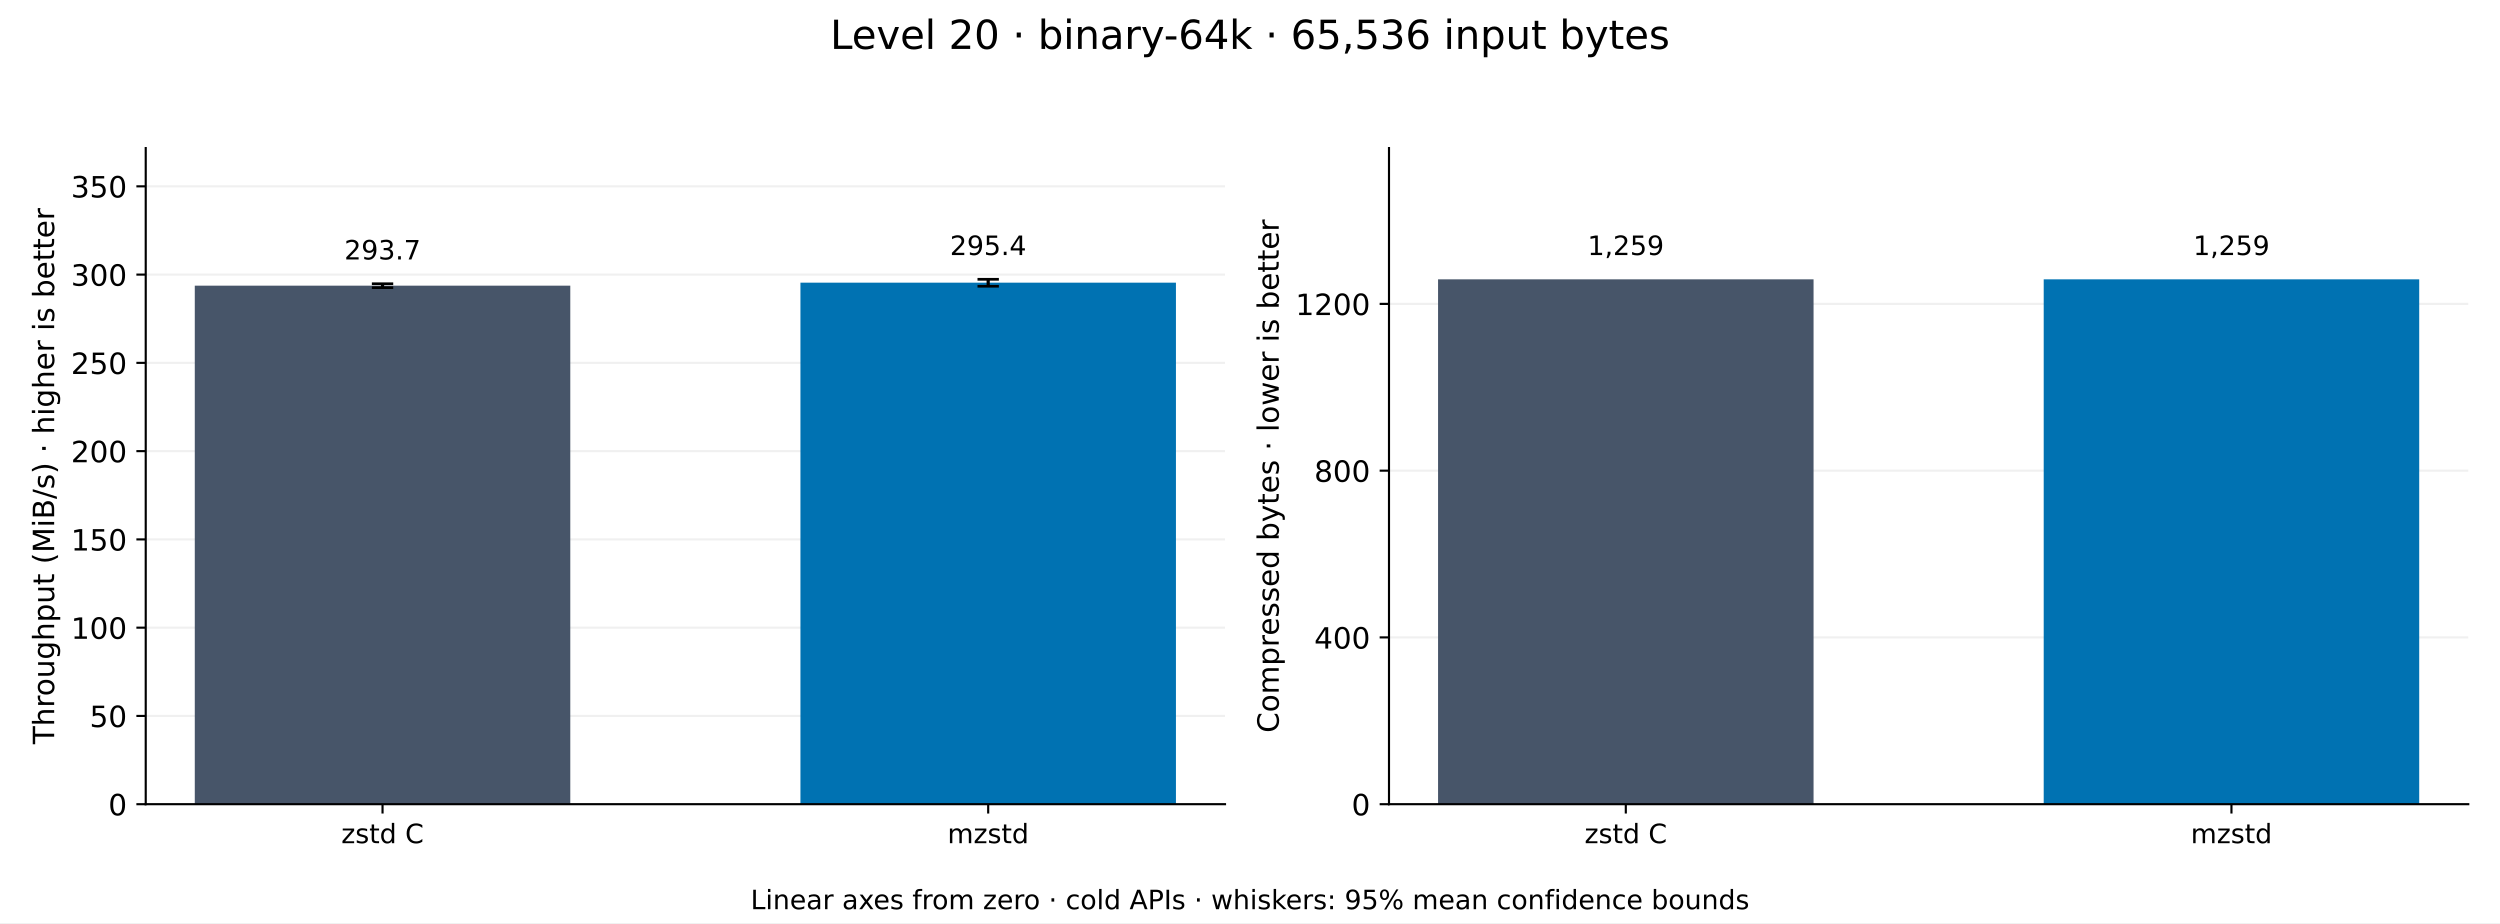
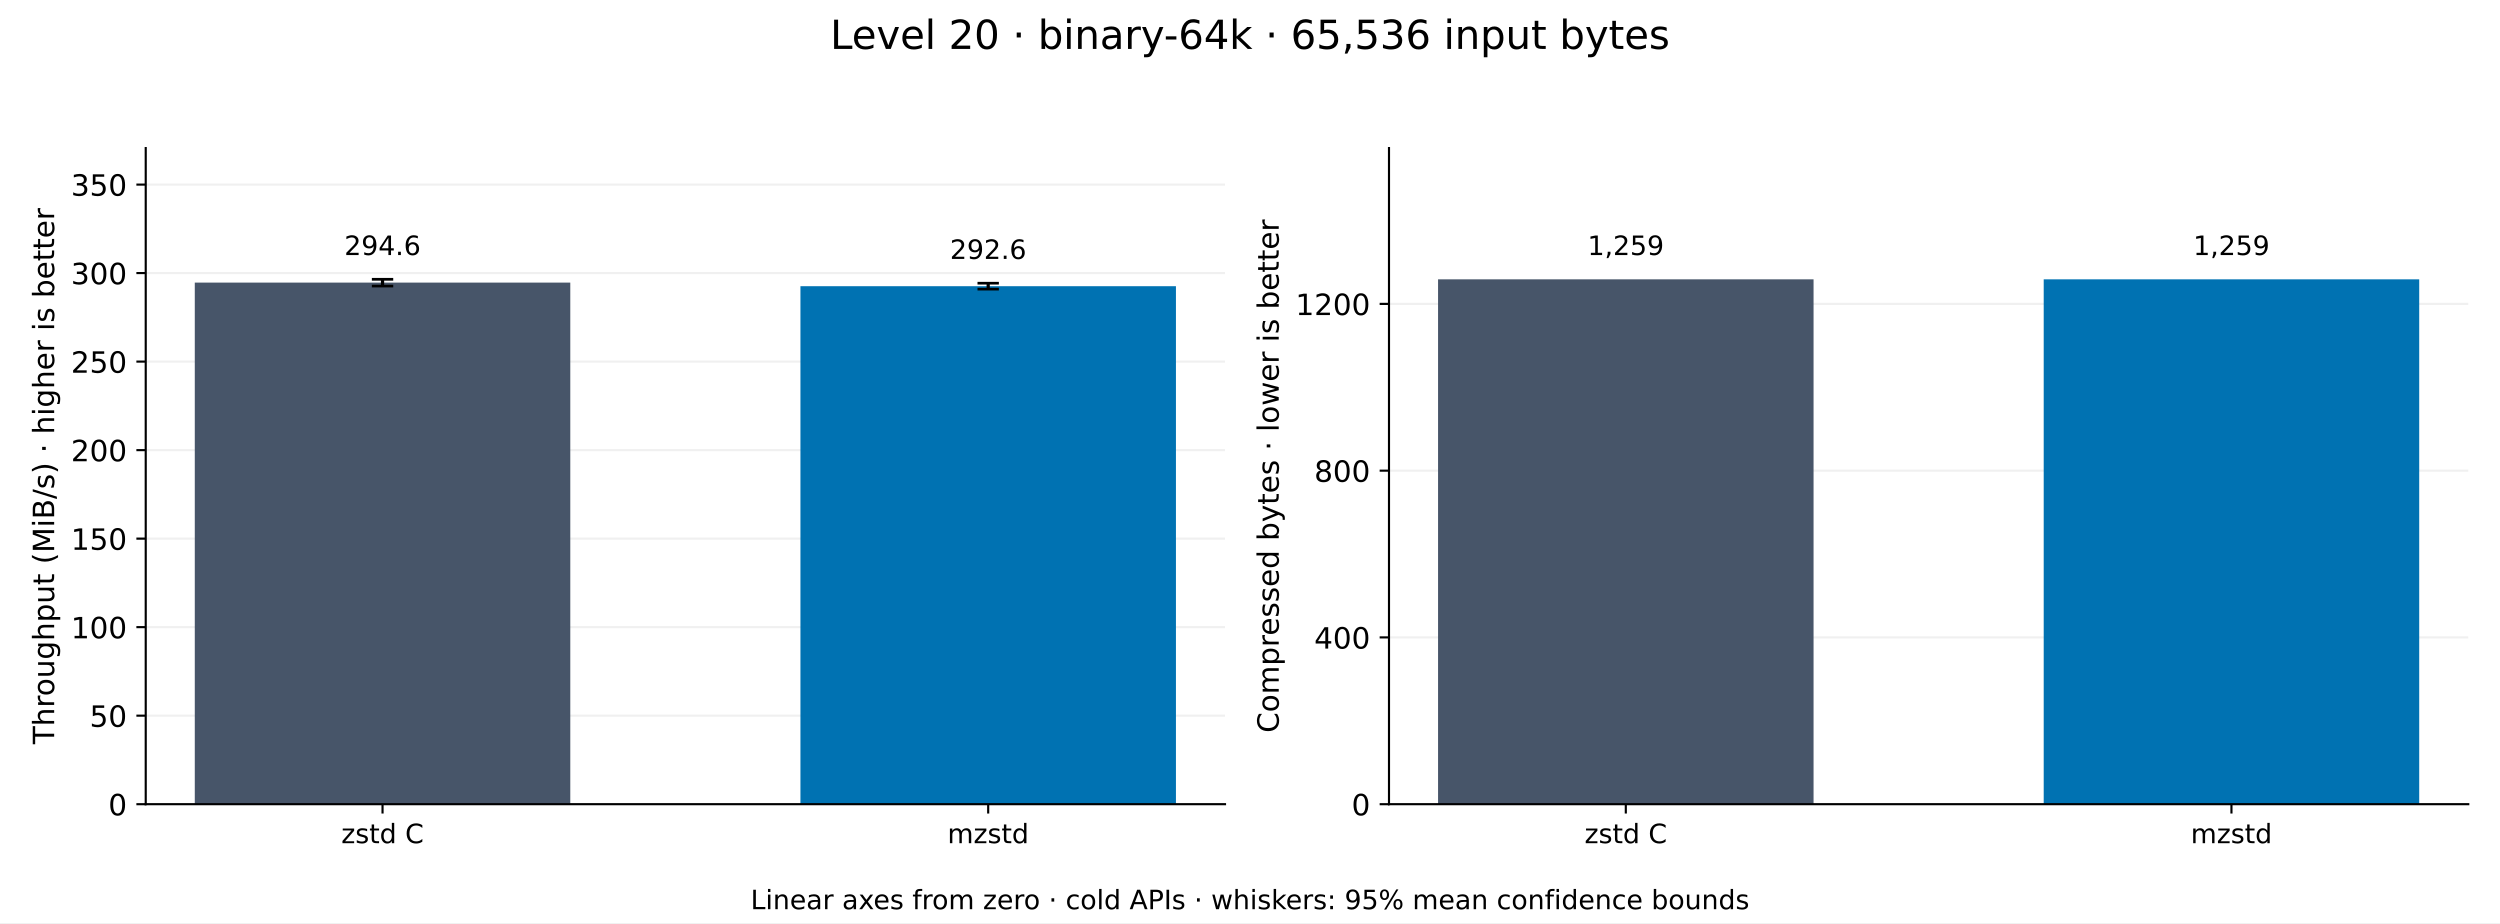
<svg xmlns="http://www.w3.org/2000/svg" xmlns:xlink="http://www.w3.org/1999/xlink" width="936pt" height="345.6pt" viewBox="0 0 936 345.6" version="1.1">
  <defs>
    <style type="text/css">*{stroke-linejoin: round; stroke-linecap: butt}</style>
  </defs>
  <g id="figure_1">
    <g id="patch_1">
      <path d="M 0 345.6 L 936 345.6 L 936 0 L 0 0 z " style="fill: #ffffff" />
    </g>
    <g id="axes_1">
      <g id="patch_2">
        <path d="M 54.56 301.088 L 458.64 301.088 L 458.64 55.44 L 54.56 55.44 z " style="fill: #ffffff" />
      </g>
      <g id="matplotlib.axis_1">
        <g id="xtick_1">
          <g id="line2d_1">
            <defs>
              <path id="mcbfd24ea1b" d="M 0 0 L 0 3.5 " style="stroke: #000000; stroke-width: 0.8" />
            </defs>
            <g>
              <use xlink:href="#mcbfd24ea1b" x="143.222" y="301.088" style="stroke: #000000; stroke-width: 0.8" />
            </g>
          </g>
          <g id="text_1">
            <text style="font-size: 10px; font-family: 'DejaVu Sans', 'Bitstream Vera Sans', 'Computer Modern Sans Serif', 'Lucida Grande', 'Verdana', 'Geneva', 'Lucid', 'Arial', 'Helvetica', 'Avant Garde', sans-serif; text-anchor: middle" x="143.222" y="315.686" transform="rotate(-0 143.2218 315.6864)">zstd C</text>
          </g>
        </g>
        <g id="xtick_2">
          <g id="line2d_2">
            <g>
              <use xlink:href="#mcbfd24ea1b" x="369.978" y="301.088" style="stroke: #000000; stroke-width: 0.8" />
            </g>
          </g>
          <g id="text_2">
            <text style="font-size: 10px; font-family: 'DejaVu Sans', 'Bitstream Vera Sans', 'Computer Modern Sans Serif', 'Lucida Grande', 'Verdana', 'Geneva', 'Lucid', 'Arial', 'Helvetica', 'Avant Garde', sans-serif; text-anchor: middle" x="369.978" y="315.686" transform="rotate(-0 369.9782 315.6864)">mzstd</text>
          </g>
        </g>
      </g>
      <g id="matplotlib.axis_2">
        <g id="ytick_1">
          <g id="line2d_3">
            <path d="M 54.56 301.088 L 458.64 301.088 " clip-path="url(#p4144bda285)" style="fill: none; stroke: #b0b0b0; stroke-opacity: 0.18; stroke-width: 0.8; stroke-linecap: square" />
          </g>
          <g id="line2d_4">
            <defs>
              <path id="m862e928616" d="M 0 0 L -3.5 0 " style="stroke: #000000; stroke-width: 0.8" />
            </defs>
            <g>
              <use xlink:href="#m862e928616" x="54.56" y="301.088" style="stroke: #000000; stroke-width: 0.8" />
            </g>
          </g>
          <g id="text_3">
            <text style="font-size: 11px; font-family: 'DejaVu Sans', 'Bitstream Vera Sans', 'Computer Modern Sans Serif', 'Lucida Grande', 'Verdana', 'Geneva', 'Lucid', 'Arial', 'Helvetica', 'Avant Garde', sans-serif; text-anchor: end" x="47.56" y="305.267" transform="rotate(-0 47.56 305.2671)">0</text>
          </g>
        </g>
        <g id="ytick_2">
          <g id="line2d_5">
-             <path d="M 54.56 268.041 L 458.64 268.041 " clip-path="url(#p4144bda285)" style="fill: none; stroke: #b0b0b0; stroke-opacity: 0.18; stroke-width: 0.8; stroke-linecap: square" />
+             <path d="M 54.56 267.947 L 458.64 267.947 " clip-path="url(#p4144bda285)" style="fill: none; stroke: #b0b0b0; stroke-opacity: 0.18; stroke-width: 0.8; stroke-linecap: square" />
          </g>
          <g id="line2d_6">
            <g>
-               <use xlink:href="#m862e928616" x="54.56" y="268.041" style="stroke: #000000; stroke-width: 0.8" />
+               <use xlink:href="#m862e928616" x="54.56" y="267.947" style="stroke: #000000; stroke-width: 0.8" />
            </g>
          </g>
          <g id="text_4">
-             <text style="font-size: 11px; font-family: 'DejaVu Sans', 'Bitstream Vera Sans', 'Computer Modern Sans Serif', 'Lucida Grande', 'Verdana', 'Geneva', 'Lucid', 'Arial', 'Helvetica', 'Avant Garde', sans-serif; text-anchor: end" x="47.56" y="272.22" transform="rotate(-0 47.56 272.2203)">50</text>
+             <text style="font-size: 11px; font-family: 'DejaVu Sans', 'Bitstream Vera Sans', 'Computer Modern Sans Serif', 'Lucida Grande', 'Verdana', 'Geneva', 'Lucid', 'Arial', 'Helvetica', 'Avant Garde', sans-serif; text-anchor: end" x="47.56" y="272.126" transform="rotate(-0 47.56 272.1265)">50</text>
          </g>
        </g>
        <g id="ytick_3">
          <g id="line2d_7">
-             <path d="M 54.56 234.994 L 458.64 234.994 " clip-path="url(#p4144bda285)" style="fill: none; stroke: #b0b0b0; stroke-opacity: 0.18; stroke-width: 0.8; stroke-linecap: square" />
+             <path d="M 54.56 234.807 L 458.64 234.807 " clip-path="url(#p4144bda285)" style="fill: none; stroke: #b0b0b0; stroke-opacity: 0.18; stroke-width: 0.8; stroke-linecap: square" />
          </g>
          <g id="line2d_8">
            <g>
-               <use xlink:href="#m862e928616" x="54.56" y="234.994" style="stroke: #000000; stroke-width: 0.8" />
+               <use xlink:href="#m862e928616" x="54.56" y="234.807" style="stroke: #000000; stroke-width: 0.8" />
            </g>
          </g>
          <g id="text_5">
-             <text style="font-size: 11px; font-family: 'DejaVu Sans', 'Bitstream Vera Sans', 'Computer Modern Sans Serif', 'Lucida Grande', 'Verdana', 'Geneva', 'Lucid', 'Arial', 'Helvetica', 'Avant Garde', sans-serif; text-anchor: end" x="47.56" y="239.173" transform="rotate(-0 47.56 239.1734)">100</text>
+             <text style="font-size: 11px; font-family: 'DejaVu Sans', 'Bitstream Vera Sans', 'Computer Modern Sans Serif', 'Lucida Grande', 'Verdana', 'Geneva', 'Lucid', 'Arial', 'Helvetica', 'Avant Garde', sans-serif; text-anchor: end" x="47.56" y="238.986" transform="rotate(-0 47.56 238.9859)">100</text>
          </g>
        </g>
        <g id="ytick_4">
          <g id="line2d_9">
-             <path d="M 54.56 201.947 L 458.64 201.947 " clip-path="url(#p4144bda285)" style="fill: none; stroke: #b0b0b0; stroke-opacity: 0.18; stroke-width: 0.8; stroke-linecap: square" />
+             <path d="M 54.56 201.666 L 458.64 201.666 " clip-path="url(#p4144bda285)" style="fill: none; stroke: #b0b0b0; stroke-opacity: 0.18; stroke-width: 0.8; stroke-linecap: square" />
          </g>
          <g id="line2d_10">
            <g>
-               <use xlink:href="#m862e928616" x="54.56" y="201.947" style="stroke: #000000; stroke-width: 0.8" />
+               <use xlink:href="#m862e928616" x="54.56" y="201.666" style="stroke: #000000; stroke-width: 0.8" />
            </g>
          </g>
          <g id="text_6">
-             <text style="font-size: 11px; font-family: 'DejaVu Sans', 'Bitstream Vera Sans', 'Computer Modern Sans Serif', 'Lucida Grande', 'Verdana', 'Geneva', 'Lucid', 'Arial', 'Helvetica', 'Avant Garde', sans-serif; text-anchor: end" x="47.56" y="206.127" transform="rotate(-0 47.56 206.1266)">150</text>
+             <text style="font-size: 11px; font-family: 'DejaVu Sans', 'Bitstream Vera Sans', 'Computer Modern Sans Serif', 'Lucida Grande', 'Verdana', 'Geneva', 'Lucid', 'Arial', 'Helvetica', 'Avant Garde', sans-serif; text-anchor: end" x="47.56" y="205.845" transform="rotate(-0 47.56 205.8452)">150</text>
          </g>
        </g>
        <g id="ytick_5">
          <g id="line2d_11">
-             <path d="M 54.56 168.901 L 458.64 168.901 " clip-path="url(#p4144bda285)" style="fill: none; stroke: #b0b0b0; stroke-opacity: 0.18; stroke-width: 0.8; stroke-linecap: square" />
+             <path d="M 54.56 168.525 L 458.64 168.525 " clip-path="url(#p4144bda285)" style="fill: none; stroke: #b0b0b0; stroke-opacity: 0.18; stroke-width: 0.8; stroke-linecap: square" />
          </g>
          <g id="line2d_12">
            <g>
-               <use xlink:href="#m862e928616" x="54.56" y="168.901" style="stroke: #000000; stroke-width: 0.8" />
+               <use xlink:href="#m862e928616" x="54.56" y="168.525" style="stroke: #000000; stroke-width: 0.8" />
            </g>
          </g>
          <g id="text_7">
-             <text style="font-size: 11px; font-family: 'DejaVu Sans', 'Bitstream Vera Sans', 'Computer Modern Sans Serif', 'Lucida Grande', 'Verdana', 'Geneva', 'Lucid', 'Arial', 'Helvetica', 'Avant Garde', sans-serif; text-anchor: end" x="47.56" y="173.08" transform="rotate(-0 47.56 173.0798)">200</text>
+             <text style="font-size: 11px; font-family: 'DejaVu Sans', 'Bitstream Vera Sans', 'Computer Modern Sans Serif', 'Lucida Grande', 'Verdana', 'Geneva', 'Lucid', 'Arial', 'Helvetica', 'Avant Garde', sans-serif; text-anchor: end" x="47.56" y="172.705" transform="rotate(-0 47.56 172.7046)">200</text>
          </g>
        </g>
        <g id="ytick_6">
          <g id="line2d_13">
-             <path d="M 54.56 135.854 L 458.64 135.854 " clip-path="url(#p4144bda285)" style="fill: none; stroke: #b0b0b0; stroke-opacity: 0.18; stroke-width: 0.8; stroke-linecap: square" />
+             <path d="M 54.56 135.385 L 458.64 135.385 " clip-path="url(#p4144bda285)" style="fill: none; stroke: #b0b0b0; stroke-opacity: 0.18; stroke-width: 0.8; stroke-linecap: square" />
          </g>
          <g id="line2d_14">
            <g>
-               <use xlink:href="#m862e928616" x="54.56" y="135.854" style="stroke: #000000; stroke-width: 0.8" />
+               <use xlink:href="#m862e928616" x="54.56" y="135.385" style="stroke: #000000; stroke-width: 0.8" />
            </g>
          </g>
          <g id="text_8">
-             <text style="font-size: 11px; font-family: 'DejaVu Sans', 'Bitstream Vera Sans', 'Computer Modern Sans Serif', 'Lucida Grande', 'Verdana', 'Geneva', 'Lucid', 'Arial', 'Helvetica', 'Avant Garde', sans-serif; text-anchor: end" x="47.56" y="140.033" transform="rotate(-0 47.56 140.0329)">250</text>
+             <text style="font-size: 11px; font-family: 'DejaVu Sans', 'Bitstream Vera Sans', 'Computer Modern Sans Serif', 'Lucida Grande', 'Verdana', 'Geneva', 'Lucid', 'Arial', 'Helvetica', 'Avant Garde', sans-serif; text-anchor: end" x="47.56" y="139.564" transform="rotate(-0 47.56 139.5639)">250</text>
          </g>
        </g>
        <g id="ytick_7">
          <g id="line2d_15">
-             <path d="M 54.56 102.807 L 458.64 102.807 " clip-path="url(#p4144bda285)" style="fill: none; stroke: #b0b0b0; stroke-opacity: 0.18; stroke-width: 0.8; stroke-linecap: square" />
+             <path d="M 54.56 102.244 L 458.64 102.244 " clip-path="url(#p4144bda285)" style="fill: none; stroke: #b0b0b0; stroke-opacity: 0.18; stroke-width: 0.8; stroke-linecap: square" />
          </g>
          <g id="line2d_16">
            <g>
-               <use xlink:href="#m862e928616" x="54.56" y="102.807" style="stroke: #000000; stroke-width: 0.8" />
+               <use xlink:href="#m862e928616" x="54.56" y="102.244" style="stroke: #000000; stroke-width: 0.8" />
            </g>
          </g>
          <g id="text_9">
-             <text style="font-size: 11px; font-family: 'DejaVu Sans', 'Bitstream Vera Sans', 'Computer Modern Sans Serif', 'Lucida Grande', 'Verdana', 'Geneva', 'Lucid', 'Arial', 'Helvetica', 'Avant Garde', sans-serif; text-anchor: end" x="47.56" y="106.986" transform="rotate(-0 47.56 106.9861)">300</text>
+             <text style="font-size: 11px; font-family: 'DejaVu Sans', 'Bitstream Vera Sans', 'Computer Modern Sans Serif', 'Lucida Grande', 'Verdana', 'Geneva', 'Lucid', 'Arial', 'Helvetica', 'Avant Garde', sans-serif; text-anchor: end" x="47.56" y="106.423" transform="rotate(-0 47.56 106.4233)">300</text>
          </g>
        </g>
        <g id="ytick_8">
          <g id="line2d_17">
-             <path d="M 54.56 69.76 L 458.64 69.76 " clip-path="url(#p4144bda285)" style="fill: none; stroke: #b0b0b0; stroke-opacity: 0.18; stroke-width: 0.8; stroke-linecap: square" />
+             <path d="M 54.56 69.104 L 458.64 69.104 " clip-path="url(#p4144bda285)" style="fill: none; stroke: #b0b0b0; stroke-opacity: 0.18; stroke-width: 0.8; stroke-linecap: square" />
          </g>
          <g id="line2d_18">
            <g>
-               <use xlink:href="#m862e928616" x="54.56" y="69.76" style="stroke: #000000; stroke-width: 0.8" />
+               <use xlink:href="#m862e928616" x="54.56" y="69.104" style="stroke: #000000; stroke-width: 0.8" />
            </g>
          </g>
          <g id="text_10">
-             <text style="font-size: 11px; font-family: 'DejaVu Sans', 'Bitstream Vera Sans', 'Computer Modern Sans Serif', 'Lucida Grande', 'Verdana', 'Geneva', 'Lucid', 'Arial', 'Helvetica', 'Avant Garde', sans-serif; text-anchor: end" x="47.56" y="73.939" transform="rotate(-0 47.56 73.93922)">350</text>
+             <text style="font-size: 11px; font-family: 'DejaVu Sans', 'Bitstream Vera Sans', 'Computer Modern Sans Serif', 'Lucida Grande', 'Verdana', 'Geneva', 'Lucid', 'Arial', 'Helvetica', 'Avant Garde', sans-serif; text-anchor: end" x="47.56" y="73.283" transform="rotate(-0 47.56 73.28265)">350</text>
          </g>
        </g>
        <g id="text_11">
          <text style="font-size: 11px; font-family: 'DejaVu Sans', 'Bitstream Vera Sans', 'Computer Modern Sans Serif', 'Lucida Grande', 'Verdana', 'Geneva', 'Lucid', 'Arial', 'Helvetica', 'Avant Garde', sans-serif; text-anchor: middle" x="20.276" y="178.264" transform="rotate(-90 20.27609 178.264)">Throughput (MiB/s) · higher is better</text>
        </g>
      </g>
      <g id="patch_3">
-         <path d="M 72.927 301.088 L 213.516 301.088 L 213.516 106.956 L 72.927 106.956 z " clip-path="url(#p4144bda285)" style="fill: #475569" />
+         <path d="M 72.927 301.088 L 213.516 301.088 L 213.516 105.816 L 72.927 105.816 z " clip-path="url(#p4144bda285)" style="fill: #475569" />
      </g>
      <g id="patch_4">
-         <path d="M 299.684 301.088 L 440.273 301.088 L 440.273 105.825 L 299.684 105.825 z " clip-path="url(#p4144bda285)" style="fill: #0072b2" />
+         <path d="M 299.684 301.088 L 440.273 301.088 L 440.273 107.16 L 299.684 107.16 z " clip-path="url(#p4144bda285)" style="fill: #0072b2" />
      </g>
      <g id="LineCollection_1">
-         <path d="M 143.222 107.694 L 143.222 106.229 " clip-path="url(#p4144bda285)" style="fill: none; stroke: #000000; stroke-width: 1.2" />
-         <path d="M 369.978 107.183 L 369.978 104.57 " clip-path="url(#p4144bda285)" style="fill: none; stroke: #000000; stroke-width: 1.2" />
+         <path d="M 143.222 107.113 L 143.222 104.57 " clip-path="url(#p4144bda285)" style="fill: none; stroke: #000000; stroke-width: 1.2" />
+         <path d="M 369.978 108.252 L 369.978 106.038 " clip-path="url(#p4144bda285)" style="fill: none; stroke: #000000; stroke-width: 1.2" />
      </g>
      <g id="line2d_19">
        <defs>
          <path id="mf7f69e77f0" d="M 4 0 L -4 -0 " style="stroke: #000000" />
        </defs>
        <g clip-path="url(#p4144bda285)">
-           <use xlink:href="#mf7f69e77f0" x="143.222" y="107.694" style="fill: #1f77b4; stroke: #000000" />
-           <use xlink:href="#mf7f69e77f0" x="369.978" y="107.183" style="fill: #1f77b4; stroke: #000000" />
+           <use xlink:href="#mf7f69e77f0" x="143.222" y="107.113" style="fill: #1f77b4; stroke: #000000" />
+           <use xlink:href="#mf7f69e77f0" x="369.978" y="108.252" style="fill: #1f77b4; stroke: #000000" />
        </g>
      </g>
      <g id="line2d_20">
        <g clip-path="url(#p4144bda285)">
-           <use xlink:href="#mf7f69e77f0" x="143.222" y="106.229" style="fill: #1f77b4; stroke: #000000" />
-           <use xlink:href="#mf7f69e77f0" x="369.978" y="104.57" style="fill: #1f77b4; stroke: #000000" />
+           <use xlink:href="#mf7f69e77f0" x="143.222" y="104.57" style="fill: #1f77b4; stroke: #000000" />
+           <use xlink:href="#mf7f69e77f0" x="369.978" y="106.038" style="fill: #1f77b4; stroke: #000000" />
        </g>
      </g>
      <g id="patch_5">
        <path d="M 54.56 301.088 L 54.56 55.44 " style="fill: none; stroke: #000000; stroke-width: 0.8; stroke-linejoin: miter; stroke-linecap: square" />
      </g>
      <g id="patch_6">
        <path d="M 54.56 301.088 L 458.64 301.088 " style="fill: none; stroke: #000000; stroke-width: 0.8; stroke-linejoin: miter; stroke-linecap: square" />
      </g>
      <g id="text_12">
        <g id="patch_7">
-           <path d="M 127.908 100.229 L 158.536 100.229 L 158.536 88.551 L 127.908 88.551 z " style="fill: #ffffff; opacity: 0.9" />
-         </g>
-         <text style="font-size: 10px; font-family: 'DejaVu Sans', 'Bitstream Vera Sans', 'Computer Modern Sans Serif', 'Lucida Grande', 'Verdana', 'Geneva', 'Lucid', 'Arial', 'Helvetica', 'Avant Garde', sans-serif; text-anchor: middle" x="143.222" y="97.149" transform="rotate(-0 143.2218 97.14916)">293.7</text>
+           <path d="M 127.908 98.57 L 158.536 98.57 L 158.536 86.891 L 127.908 86.891 z " style="fill: #ffffff; opacity: 0.9" />
+         </g>
+         <text style="font-size: 10px; font-family: 'DejaVu Sans', 'Bitstream Vera Sans', 'Computer Modern Sans Serif', 'Lucida Grande', 'Verdana', 'Geneva', 'Lucid', 'Arial', 'Helvetica', 'Avant Garde', sans-serif; text-anchor: middle" x="143.222" y="95.49" transform="rotate(-0 143.2218 95.48991)">294.6</text>
      </g>
      <g id="text_13">
        <g id="patch_8">
-           <path d="M 354.664 98.57 L 385.292 98.57 L 385.292 86.891 L 354.664 86.891 z " style="fill: #ffffff; opacity: 0.9" />
-         </g>
-         <text style="font-size: 10px; font-family: 'DejaVu Sans', 'Bitstream Vera Sans', 'Computer Modern Sans Serif', 'Lucida Grande', 'Verdana', 'Geneva', 'Lucid', 'Arial', 'Helvetica', 'Avant Garde', sans-serif; text-anchor: middle" x="369.978" y="95.49" transform="rotate(-0 369.9782 95.48991)">295.4</text>
+           <path d="M 354.664 100.038 L 385.292 100.038 L 385.292 88.36 L 354.664 88.36 z " style="fill: #ffffff; opacity: 0.9" />
+         </g>
+         <text style="font-size: 10px; font-family: 'DejaVu Sans', 'Bitstream Vera Sans', 'Computer Modern Sans Serif', 'Lucida Grande', 'Verdana', 'Geneva', 'Lucid', 'Arial', 'Helvetica', 'Avant Garde', sans-serif; text-anchor: middle" x="369.978" y="96.959" transform="rotate(-0 369.9782 96.95869)">292.6</text>
      </g>
    </g>
    <g id="axes_2">
      <g id="patch_9">
        <path d="M 520.04 301.088 L 924.12 301.088 L 924.12 55.44 L 520.04 55.44 z " style="fill: #ffffff" />
      </g>
      <g id="matplotlib.axis_3">
        <g id="xtick_3">
          <g id="line2d_21">
            <g>
              <use xlink:href="#mcbfd24ea1b" x="608.702" y="301.088" style="stroke: #000000; stroke-width: 0.8" />
            </g>
          </g>
          <g id="text_14">
            <text style="font-size: 10px; font-family: 'DejaVu Sans', 'Bitstream Vera Sans', 'Computer Modern Sans Serif', 'Lucida Grande', 'Verdana', 'Geneva', 'Lucid', 'Arial', 'Helvetica', 'Avant Garde', sans-serif; text-anchor: middle" x="608.702" y="315.686" transform="rotate(-0 608.7018 315.6864)">zstd C</text>
          </g>
        </g>
        <g id="xtick_4">
          <g id="line2d_22">
            <g>
              <use xlink:href="#mcbfd24ea1b" x="835.458" y="301.088" style="stroke: #000000; stroke-width: 0.8" />
            </g>
          </g>
          <g id="text_15">
            <text style="font-size: 10px; font-family: 'DejaVu Sans', 'Bitstream Vera Sans', 'Computer Modern Sans Serif', 'Lucida Grande', 'Verdana', 'Geneva', 'Lucid', 'Arial', 'Helvetica', 'Avant Garde', sans-serif; text-anchor: middle" x="835.458" y="315.686" transform="rotate(-0 835.4582 315.6864)">mzstd</text>
          </g>
        </g>
      </g>
      <g id="matplotlib.axis_4">
        <g id="ytick_9">
          <g id="line2d_23">
            <path d="M 520.04 301.088 L 924.12 301.088 " clip-path="url(#p0b30c4d7f7)" style="fill: none; stroke: #b0b0b0; stroke-opacity: 0.18; stroke-width: 0.8; stroke-linecap: square" />
          </g>
          <g id="line2d_24">
            <g>
              <use xlink:href="#m862e928616" x="520.04" y="301.088" style="stroke: #000000; stroke-width: 0.8" />
            </g>
          </g>
          <g id="text_16">
            <text style="font-size: 11px; font-family: 'DejaVu Sans', 'Bitstream Vera Sans', 'Computer Modern Sans Serif', 'Lucida Grande', 'Verdana', 'Geneva', 'Lucid', 'Arial', 'Helvetica', 'Avant Garde', sans-serif; text-anchor: end" x="513.04" y="305.267" transform="rotate(-0 513.04 305.2671)">0</text>
          </g>
        </g>
        <g id="ytick_10">
          <g id="line2d_25">
            <path d="M 520.04 238.652 L 924.12 238.652 " clip-path="url(#p0b30c4d7f7)" style="fill: none; stroke: #b0b0b0; stroke-opacity: 0.18; stroke-width: 0.8; stroke-linecap: square" />
          </g>
          <g id="line2d_26">
            <g>
              <use xlink:href="#m862e928616" x="520.04" y="238.652" style="stroke: #000000; stroke-width: 0.8" />
            </g>
          </g>
          <g id="text_17">
            <text style="font-size: 11px; font-family: 'DejaVu Sans', 'Bitstream Vera Sans', 'Computer Modern Sans Serif', 'Lucida Grande', 'Verdana', 'Geneva', 'Lucid', 'Arial', 'Helvetica', 'Avant Garde', sans-serif; text-anchor: end" x="513.04" y="242.831" transform="rotate(-0 513.04 242.8308)">400</text>
          </g>
        </g>
        <g id="ytick_11">
          <g id="line2d_27">
            <path d="M 520.04 176.215 L 924.12 176.215 " clip-path="url(#p0b30c4d7f7)" style="fill: none; stroke: #b0b0b0; stroke-opacity: 0.18; stroke-width: 0.8; stroke-linecap: square" />
          </g>
          <g id="line2d_28">
            <g>
              <use xlink:href="#m862e928616" x="520.04" y="176.215" style="stroke: #000000; stroke-width: 0.8" />
            </g>
          </g>
          <g id="text_18">
            <text style="font-size: 11px; font-family: 'DejaVu Sans', 'Bitstream Vera Sans', 'Computer Modern Sans Serif', 'Lucida Grande', 'Verdana', 'Geneva', 'Lucid', 'Arial', 'Helvetica', 'Avant Garde', sans-serif; text-anchor: end" x="513.04" y="180.394" transform="rotate(-0 513.04 180.3944)">800</text>
          </g>
        </g>
        <g id="ytick_12">
          <g id="line2d_29">
            <path d="M 520.04 113.779 L 924.12 113.779 " clip-path="url(#p0b30c4d7f7)" style="fill: none; stroke: #b0b0b0; stroke-opacity: 0.18; stroke-width: 0.8; stroke-linecap: square" />
          </g>
          <g id="line2d_30">
            <g>
              <use xlink:href="#m862e928616" x="520.04" y="113.779" style="stroke: #000000; stroke-width: 0.8" />
            </g>
          </g>
          <g id="text_19">
            <text style="font-size: 11px; font-family: 'DejaVu Sans', 'Bitstream Vera Sans', 'Computer Modern Sans Serif', 'Lucida Grande', 'Verdana', 'Geneva', 'Lucid', 'Arial', 'Helvetica', 'Avant Garde', sans-serif; text-anchor: end" x="513.04" y="117.958" transform="rotate(-0 513.04 117.9581)">1200</text>
          </g>
        </g>
        <g id="text_20">
          <text style="font-size: 11px; font-family: 'DejaVu Sans', 'Bitstream Vera Sans', 'Computer Modern Sans Serif', 'Lucida Grande', 'Verdana', 'Geneva', 'Lucid', 'Arial', 'Helvetica', 'Avant Garde', sans-serif; text-anchor: middle" x="478.757" y="178.264" transform="rotate(-90 478.7573 178.264)">Compressed bytes · lower is better</text>
        </g>
      </g>
      <g id="patch_10">
        <path d="M 538.407 301.088 L 678.996 301.088 L 678.996 104.57 L 538.407 104.57 z " clip-path="url(#p0b30c4d7f7)" style="fill: #475569" />
      </g>
      <g id="patch_11">
        <path d="M 765.164 301.088 L 905.753 301.088 L 905.753 104.57 L 765.164 104.57 z " clip-path="url(#p0b30c4d7f7)" style="fill: #0072b2" />
      </g>
      <g id="patch_12">
        <path d="M 520.04 301.088 L 520.04 55.44 " style="fill: none; stroke: #000000; stroke-width: 0.8; stroke-linejoin: miter; stroke-linecap: square" />
      </g>
      <g id="patch_13">
        <path d="M 520.04 301.088 L 924.12 301.088 " style="fill: none; stroke: #000000; stroke-width: 0.8; stroke-linejoin: miter; stroke-linecap: square" />
      </g>
      <g id="text_21">
        <g id="patch_14">
          <path d="M 593.388 98.57 L 624.016 98.57 L 624.016 86.891 L 593.388 86.891 z " style="fill: #ffffff; opacity: 0.9" />
        </g>
        <text style="font-size: 10px; font-family: 'DejaVu Sans', 'Bitstream Vera Sans', 'Computer Modern Sans Serif', 'Lucida Grande', 'Verdana', 'Geneva', 'Lucid', 'Arial', 'Helvetica', 'Avant Garde', sans-serif; text-anchor: middle" x="608.702" y="95.49" transform="rotate(-0 608.7018 95.48991)">1,259</text>
      </g>
      <g id="text_22">
        <g id="patch_15">
          <path d="M 820.144 98.57 L 850.772 98.57 L 850.772 86.891 L 820.144 86.891 z " style="fill: #ffffff; opacity: 0.9" />
        </g>
        <text style="font-size: 10px; font-family: 'DejaVu Sans', 'Bitstream Vera Sans', 'Computer Modern Sans Serif', 'Lucida Grande', 'Verdana', 'Geneva', 'Lucid', 'Arial', 'Helvetica', 'Avant Garde', sans-serif; text-anchor: middle" x="835.458" y="95.49" transform="rotate(-0 835.4582 95.48991)">1,259</text>
      </g>
    </g>
    <g id="text_23">
      <text style="font-size: 15px; font-family: 'DejaVu Sans', 'Bitstream Vera Sans', 'Computer Modern Sans Serif', 'Lucida Grande', 'Verdana', 'Geneva', 'Lucid', 'Arial', 'Helvetica', 'Avant Garde', sans-serif; text-anchor: middle" x="468" y="18.31" transform="rotate(-0 468 18.30966)">Level 20 · binary-64k · 65,536 input bytes</text>
    </g>
    <g id="text_24">
      <text style="font-size: 10px; font-family: 'DejaVu Sans', 'Bitstream Vera Sans', 'Computer Modern Sans Serif', 'Lucida Grande', 'Verdana', 'Geneva', 'Lucid', 'Arial', 'Helvetica', 'Avant Garde', sans-serif; text-anchor: middle" x="468" y="340.416" transform="rotate(-0 468 340.416)">Linear axes from zero · cold APIs · whiskers: 95% mean confidence bounds</text>
    </g>
  </g>
  <defs>
    <clipPath id="p4144bda285">
      <rect x="54.56" y="55.44" width="404.08" height="245.648" />
    </clipPath>
    <clipPath id="p0b30c4d7f7">
      <rect x="520.04" y="55.44" width="404.08" height="245.648" />
    </clipPath>
  </defs>
</svg>
